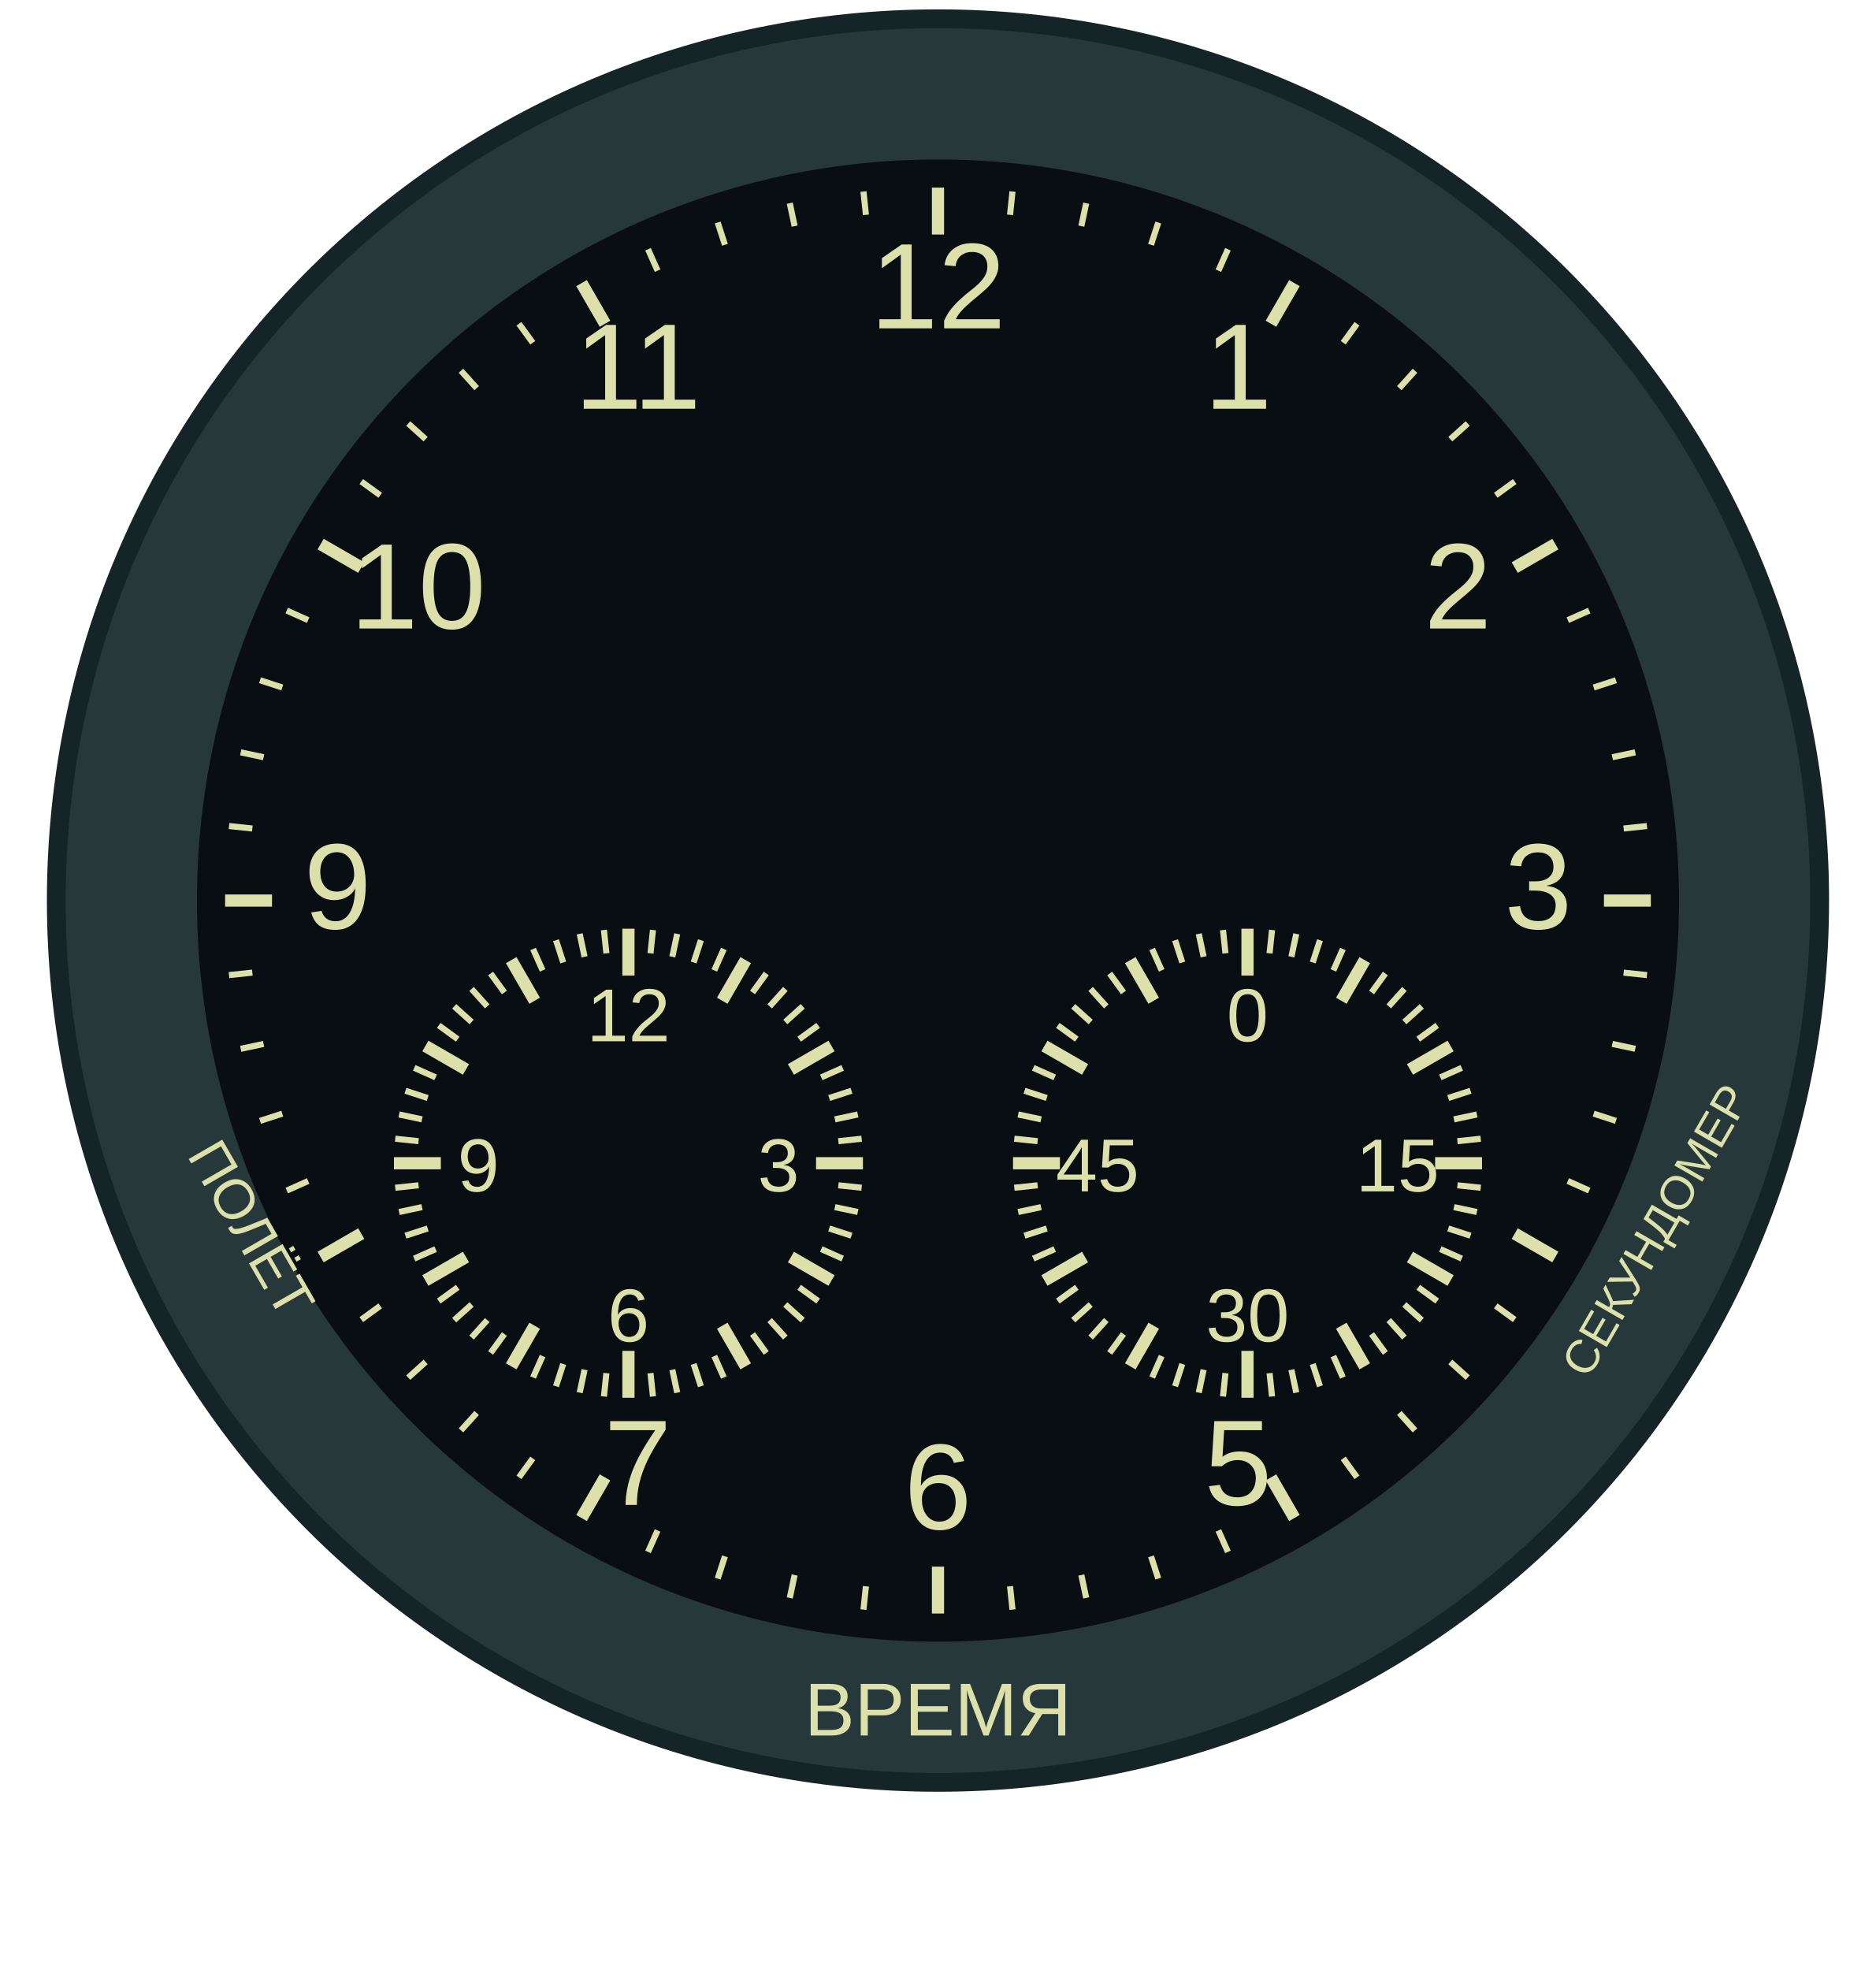
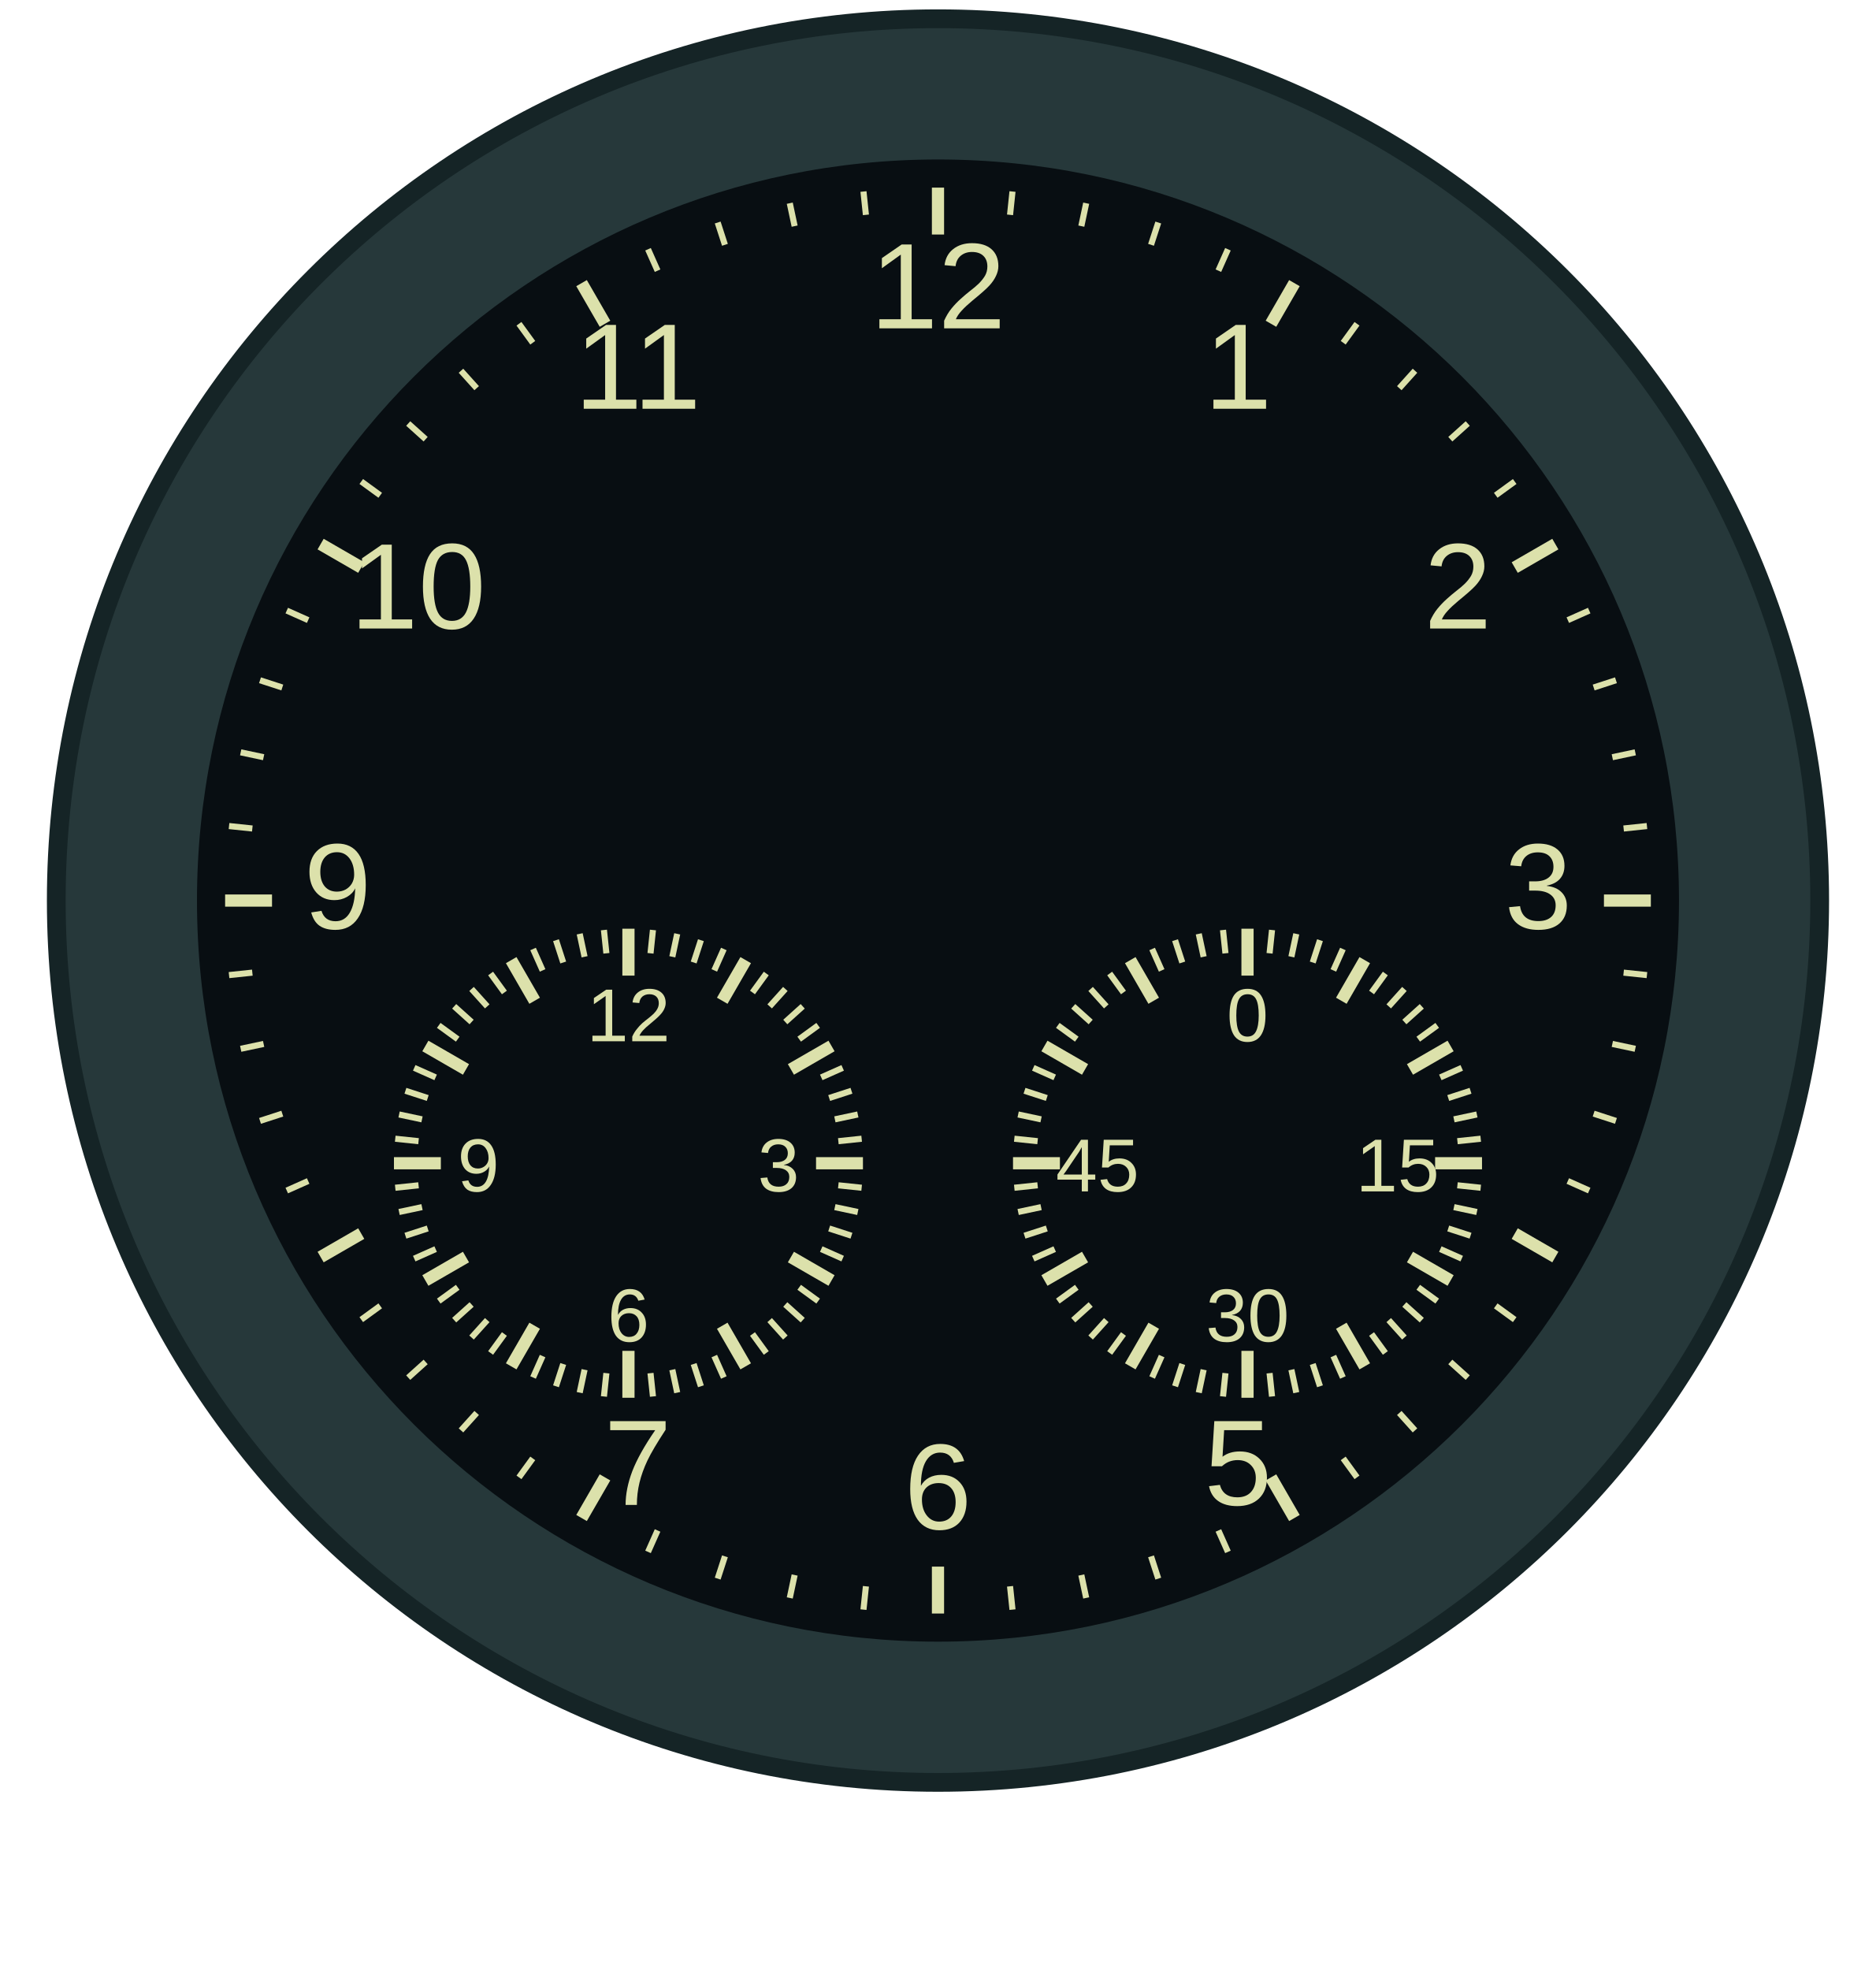
<svg xmlns="http://www.w3.org/2000/svg" viewBox="0 0 200 210">
  <circle cx="100" cy="96" r="94" fill="#26383a" stroke="#152426" stroke-width="2" />
  <circle cx="100" cy="96" r="79" fill="#080e12" />
  <path d="M100.000,25.000 L100.000,20.000" stroke="#dce1ab" stroke-width="1.3" />
  <path d="M107.683,22.903 L107.944,20.416" stroke="#dce1ab" stroke-width="0.65" />
  <path d="M115.282,24.106 L115.801,21.661" stroke="#dce1ab" stroke-width="0.65" />
  <path d="M122.713,26.097 L123.485,23.720" stroke="#dce1ab" stroke-width="0.65" />
  <path d="M129.895,28.854 L130.912,26.571" stroke="#dce1ab" stroke-width="0.65" />
  <path d="M135.500,34.512 L138.000,30.182" stroke="#dce1ab" stroke-width="1.3" />
  <path d="M143.202,36.537 L144.672,34.515" stroke="#dce1ab" stroke-width="0.65" />
  <path d="M149.181,41.379 L150.854,39.521" stroke="#dce1ab" stroke-width="0.65" />
  <path d="M154.621,46.819 L156.479,45.146" stroke="#dce1ab" stroke-width="0.65" />
  <path d="M159.463,52.798 L161.485,51.328" stroke="#dce1ab" stroke-width="0.65" />
  <path d="M161.488,60.500 L165.818,58.000" stroke="#dce1ab" stroke-width="1.3" />
  <path d="M167.146,66.105 L169.429,65.088" stroke="#dce1ab" stroke-width="0.65" />
  <path d="M169.903,73.287 L172.280,72.515" stroke="#dce1ab" stroke-width="0.65" />
  <path d="M171.894,80.718 L174.339,80.199" stroke="#dce1ab" stroke-width="0.65" />
  <path d="M173.097,88.317 L175.584,88.056" stroke="#dce1ab" stroke-width="0.65" />
  <path d="M171.000,96.000 L176.000,96.000" stroke="#dce1ab" stroke-width="1.3" />
  <path d="M173.097,103.683 L175.584,103.944" stroke="#dce1ab" stroke-width="0.65" />
  <path d="M171.894,111.282 L174.339,111.801" stroke="#dce1ab" stroke-width="0.65" />
  <path d="M169.903,118.713 L172.280,119.485" stroke="#dce1ab" stroke-width="0.65" />
  <path d="M167.146,125.895 L169.429,126.912" stroke="#dce1ab" stroke-width="0.65" />
  <path d="M161.488,131.500 L165.818,134.000" stroke="#dce1ab" stroke-width="1.3" />
  <path d="M159.463,139.202 L161.485,140.672" stroke="#dce1ab" stroke-width="0.65" />
  <path d="M154.621,145.181 L156.479,146.854" stroke="#dce1ab" stroke-width="0.65" />
  <path d="M149.181,150.621 L150.854,152.479" stroke="#dce1ab" stroke-width="0.65" />
  <path d="M143.202,155.463 L144.672,157.485" stroke="#dce1ab" stroke-width="0.65" />
  <path d="M135.500,157.488 L138.000,161.818" stroke="#dce1ab" stroke-width="1.3" />
  <path d="M129.895,163.146 L130.912,165.429" stroke="#dce1ab" stroke-width="0.65" />
  <path d="M122.713,165.903 L123.485,168.280" stroke="#dce1ab" stroke-width="0.65" />
  <path d="M115.282,167.894 L115.801,170.339" stroke="#dce1ab" stroke-width="0.65" />
  <path d="M107.683,169.097 L107.944,171.584" stroke="#dce1ab" stroke-width="0.65" />
  <path d="M100.000,167.000 L100.000,172.000" stroke="#dce1ab" stroke-width="1.3" />
  <path d="M92.317,169.097 L92.056,171.584" stroke="#dce1ab" stroke-width="0.65" />
  <path d="M84.718,167.894 L84.199,170.339" stroke="#dce1ab" stroke-width="0.65" />
  <path d="M77.287,165.903 L76.515,168.280" stroke="#dce1ab" stroke-width="0.65" />
  <path d="M70.105,163.146 L69.088,165.429" stroke="#dce1ab" stroke-width="0.65" />
  <path d="M64.500,157.488 L62.000,161.818" stroke="#dce1ab" stroke-width="1.3" />
  <path d="M56.798,155.463 L55.328,157.485" stroke="#dce1ab" stroke-width="0.65" />
  <path d="M50.819,150.621 L49.146,152.479" stroke="#dce1ab" stroke-width="0.65" />
  <path d="M45.379,145.181 L43.521,146.854" stroke="#dce1ab" stroke-width="0.65" />
  <path d="M40.537,139.202 L38.515,140.672" stroke="#dce1ab" stroke-width="0.65" />
  <path d="M38.512,131.500 L34.182,134.000" stroke="#dce1ab" stroke-width="1.3" />
  <path d="M32.854,125.895 L30.571,126.912" stroke="#dce1ab" stroke-width="0.65" />
  <path d="M30.097,118.713 L27.720,119.485" stroke="#dce1ab" stroke-width="0.65" />
  <path d="M28.106,111.282 L25.661,111.801" stroke="#dce1ab" stroke-width="0.65" />
  <path d="M26.903,103.683 L24.416,103.944" stroke="#dce1ab" stroke-width="0.65" />
  <path d="M29.000,96.000 L24.000,96.000" stroke="#dce1ab" stroke-width="1.3" />
  <path d="M26.903,88.317 L24.416,88.056" stroke="#dce1ab" stroke-width="0.65" />
  <path d="M28.106,80.718 L25.661,80.199" stroke="#dce1ab" stroke-width="0.65" />
  <path d="M30.097,73.287 L27.720,72.515" stroke="#dce1ab" stroke-width="0.65" />
  <path d="M32.854,66.105 L30.571,65.088" stroke="#dce1ab" stroke-width="0.65" />
  <path d="M38.512,60.500 L34.182,58.000" stroke="#dce1ab" stroke-width="1.3" />
  <path d="M40.537,52.798 L38.515,51.328" stroke="#dce1ab" stroke-width="0.65" />
  <path d="M45.379,46.819 L43.521,45.146" stroke="#dce1ab" stroke-width="0.65" />
  <path d="M50.819,41.379 L49.146,39.521" stroke="#dce1ab" stroke-width="0.65" />
  <path d="M56.798,36.537 L55.328,34.515" stroke="#dce1ab" stroke-width="0.65" />
  <path d="M64.500,34.512 L62.000,30.182" stroke="#dce1ab" stroke-width="1.3" />
  <path d="M70.105,28.854 L69.088,26.571" stroke="#dce1ab" stroke-width="0.65" />
  <path d="M77.287,26.097 L76.515,23.720" stroke="#dce1ab" stroke-width="0.65" />
  <path d="M84.718,24.106 L84.199,21.661" stroke="#dce1ab" stroke-width="0.65" />
  <path d="M92.317,22.903 L92.056,20.416" stroke="#dce1ab" stroke-width="0.65" />
  <text x="100.000" y="35.000" fill="#dce1ab" font-family="Arial" font-size="13" text-anchor="middle">12</text>
  <text x="132.000" y="43.574" fill="#dce1ab" font-family="Arial" font-size="13" text-anchor="middle">1</text>
  <text x="155.426" y="67.000" fill="#dce1ab" font-family="Arial" font-size="13" text-anchor="middle">2</text>
  <text x="164.000" y="99.000" fill="#dce1ab" font-family="Arial" font-size="13" text-anchor="middle">3</text>
  <text x="132.000" y="160.426" fill="#dce1ab" font-family="Arial" font-size="13" text-anchor="middle">5</text>
  <text x="100.000" y="163.000" fill="#dce1ab" font-family="Arial" font-size="13" text-anchor="middle">6</text>
  <text x="68.000" y="160.426" fill="#dce1ab" font-family="Arial" font-size="13" text-anchor="middle">7</text>
  <text x="36.000" y="99.000" fill="#dce1ab" font-family="Arial" font-size="13" text-anchor="middle">9</text>
  <text x="44.574" y="67.000" fill="#dce1ab" font-family="Arial" font-size="13" text-anchor="middle">10</text>
  <text x="68.000" y="43.574" fill="#dce1ab" font-family="Arial" font-size="13" text-anchor="middle">11</text>
  <path d="M67.000,104.000 L67.000,99.000" stroke="#dce1ab" stroke-width="1.3" />
  <path d="M69.352,101.623 L69.613,99.137" stroke="#dce1ab" stroke-width="0.65" />
  <path d="M71.678,101.992 L72.198,99.546" stroke="#dce1ab" stroke-width="0.65" />
  <path d="M73.953,102.601 L74.725,100.224" stroke="#dce1ab" stroke-width="0.65" />
  <path d="M76.152,103.445 L77.168,101.161" stroke="#dce1ab" stroke-width="0.65" />
  <path d="M77.000,106.679 L79.500,102.349" stroke="#dce1ab" stroke-width="1.3" />
  <path d="M80.225,105.797 L81.695,103.775" stroke="#dce1ab" stroke-width="0.65" />
  <path d="M82.055,107.279 L83.728,105.421" stroke="#dce1ab" stroke-width="0.65" />
  <path d="M83.721,108.945 L85.579,107.272" stroke="#dce1ab" stroke-width="0.65" />
  <path d="M85.203,110.775 L87.225,109.305" stroke="#dce1ab" stroke-width="0.65" />
  <path d="M84.321,114.000 L88.651,111.500" stroke="#dce1ab" stroke-width="1.3" />
  <path d="M87.555,114.848 L89.839,113.832" stroke="#dce1ab" stroke-width="0.65" />
  <path d="M88.399,117.047 L90.776,116.275" stroke="#dce1ab" stroke-width="0.65" />
  <path d="M89.008,119.322 L91.454,118.802" stroke="#dce1ab" stroke-width="0.65" />
  <path d="M89.377,121.648 L91.863,121.387" stroke="#dce1ab" stroke-width="0.65" />
  <path d="M87.000,124.000 L92.000,124.000" stroke="#dce1ab" stroke-width="1.3" />
  <path d="M89.377,126.352 L91.863,126.613" stroke="#dce1ab" stroke-width="0.65" />
  <path d="M89.008,128.678 L91.454,129.198" stroke="#dce1ab" stroke-width="0.65" />
  <path d="M88.399,130.953 L90.776,131.725" stroke="#dce1ab" stroke-width="0.65" />
  <path d="M87.555,133.152 L89.839,134.168" stroke="#dce1ab" stroke-width="0.65" />
  <path d="M84.321,134.000 L88.651,136.500" stroke="#dce1ab" stroke-width="1.3" />
  <path d="M85.203,137.225 L87.225,138.695" stroke="#dce1ab" stroke-width="0.65" />
  <path d="M83.721,139.055 L85.579,140.728" stroke="#dce1ab" stroke-width="0.65" />
  <path d="M82.055,140.721 L83.728,142.579" stroke="#dce1ab" stroke-width="0.65" />
  <path d="M80.225,142.203 L81.695,144.225" stroke="#dce1ab" stroke-width="0.65" />
  <path d="M77.000,141.321 L79.500,145.651" stroke="#dce1ab" stroke-width="1.3" />
  <path d="M76.152,144.555 L77.168,146.839" stroke="#dce1ab" stroke-width="0.65" />
  <path d="M73.953,145.399 L74.725,147.776" stroke="#dce1ab" stroke-width="0.65" />
  <path d="M71.678,146.008 L72.198,148.454" stroke="#dce1ab" stroke-width="0.65" />
  <path d="M69.352,146.377 L69.613,148.863" stroke="#dce1ab" stroke-width="0.65" />
  <path d="M67.000,144.000 L67.000,149.000" stroke="#dce1ab" stroke-width="1.3" />
  <path d="M64.648,146.377 L64.387,148.863" stroke="#dce1ab" stroke-width="0.65" />
  <path d="M62.322,146.008 L61.802,148.454" stroke="#dce1ab" stroke-width="0.65" />
  <path d="M60.047,145.399 L59.275,147.776" stroke="#dce1ab" stroke-width="0.65" />
  <path d="M57.848,144.555 L56.832,146.839" stroke="#dce1ab" stroke-width="0.65" />
  <path d="M57.000,141.321 L54.500,145.651" stroke="#dce1ab" stroke-width="1.3" />
  <path d="M53.775,142.203 L52.305,144.225" stroke="#dce1ab" stroke-width="0.65" />
  <path d="M51.945,140.721 L50.272,142.579" stroke="#dce1ab" stroke-width="0.65" />
  <path d="M50.279,139.055 L48.421,140.728" stroke="#dce1ab" stroke-width="0.65" />
  <path d="M48.797,137.225 L46.775,138.695" stroke="#dce1ab" stroke-width="0.65" />
  <path d="M49.679,134.000 L45.349,136.500" stroke="#dce1ab" stroke-width="1.3" />
  <path d="M46.445,133.152 L44.161,134.168" stroke="#dce1ab" stroke-width="0.65" />
  <path d="M45.601,130.953 L43.224,131.725" stroke="#dce1ab" stroke-width="0.65" />
  <path d="M44.992,128.678 L42.546,129.198" stroke="#dce1ab" stroke-width="0.65" />
  <path d="M44.623,126.352 L42.137,126.613" stroke="#dce1ab" stroke-width="0.65" />
  <path d="M47.000,124.000 L42.000,124.000" stroke="#dce1ab" stroke-width="1.3" />
  <path d="M44.623,121.648 L42.137,121.387" stroke="#dce1ab" stroke-width="0.65" />
  <path d="M44.992,119.322 L42.546,118.802" stroke="#dce1ab" stroke-width="0.65" />
  <path d="M45.601,117.047 L43.224,116.275" stroke="#dce1ab" stroke-width="0.65" />
  <path d="M46.445,114.848 L44.161,113.832" stroke="#dce1ab" stroke-width="0.65" />
  <path d="M49.679,114.000 L45.349,111.500" stroke="#dce1ab" stroke-width="1.3" />
  <path d="M48.797,110.775 L46.775,109.305" stroke="#dce1ab" stroke-width="0.65" />
  <path d="M50.279,108.945 L48.421,107.272" stroke="#dce1ab" stroke-width="0.65" />
  <path d="M51.945,107.279 L50.272,105.421" stroke="#dce1ab" stroke-width="0.65" />
  <path d="M53.775,105.797 L52.305,103.775" stroke="#dce1ab" stroke-width="0.65" />
  <path d="M57.000,106.679 L54.500,102.349" stroke="#dce1ab" stroke-width="1.3" />
  <path d="M57.848,103.445 L56.832,101.161" stroke="#dce1ab" stroke-width="0.65" />
  <path d="M60.047,102.601 L59.275,100.224" stroke="#dce1ab" stroke-width="0.65" />
  <path d="M62.322,101.992 L61.802,99.546" stroke="#dce1ab" stroke-width="0.65" />
  <path d="M64.648,101.623 L64.387,99.137" stroke="#dce1ab" stroke-width="0.65" />
  <text x="67.000" y="111.000" fill="#dce1ab" font-family="Arial" font-size="8" text-anchor="middle">12</text>
  <text x="83.000" y="127.000" fill="#dce1ab" font-family="Arial" font-size="8" text-anchor="middle">3</text>
  <text x="67.000" y="143.000" fill="#dce1ab" font-family="Arial" font-size="8" text-anchor="middle">6</text>
  <text x="51.000" y="127.000" fill="#dce1ab" font-family="Arial" font-size="8" text-anchor="middle">9</text>
  <path d="M133.000,104.000 L133.000,99.000" stroke="#dce1ab" stroke-width="1.3" />
  <path d="M135.352,101.623 L135.613,99.137" stroke="#dce1ab" stroke-width="0.65" />
  <path d="M137.678,101.992 L138.198,99.546" stroke="#dce1ab" stroke-width="0.65" />
  <path d="M139.953,102.601 L140.725,100.224" stroke="#dce1ab" stroke-width="0.65" />
  <path d="M142.152,103.445 L143.168,101.161" stroke="#dce1ab" stroke-width="0.65" />
  <path d="M143.000,106.679 L145.500,102.349" stroke="#dce1ab" stroke-width="1.3" />
  <path d="M146.225,105.797 L147.695,103.775" stroke="#dce1ab" stroke-width="0.65" />
  <path d="M148.055,107.279 L149.728,105.421" stroke="#dce1ab" stroke-width="0.65" />
  <path d="M149.721,108.945 L151.579,107.272" stroke="#dce1ab" stroke-width="0.65" />
  <path d="M151.203,110.775 L153.225,109.305" stroke="#dce1ab" stroke-width="0.65" />
  <path d="M150.321,114.000 L154.651,111.500" stroke="#dce1ab" stroke-width="1.3" />
  <path d="M153.555,114.848 L155.839,113.832" stroke="#dce1ab" stroke-width="0.65" />
  <path d="M154.399,117.047 L156.776,116.275" stroke="#dce1ab" stroke-width="0.65" />
  <path d="M155.008,119.322 L157.454,118.802" stroke="#dce1ab" stroke-width="0.65" />
  <path d="M155.377,121.648 L157.863,121.387" stroke="#dce1ab" stroke-width="0.65" />
  <path d="M153.000,124.000 L158.000,124.000" stroke="#dce1ab" stroke-width="1.3" />
  <path d="M155.377,126.352 L157.863,126.613" stroke="#dce1ab" stroke-width="0.65" />
  <path d="M155.008,128.678 L157.454,129.198" stroke="#dce1ab" stroke-width="0.65" />
  <path d="M154.399,130.953 L156.776,131.725" stroke="#dce1ab" stroke-width="0.65" />
  <path d="M153.555,133.152 L155.839,134.168" stroke="#dce1ab" stroke-width="0.65" />
  <path d="M150.321,134.000 L154.651,136.500" stroke="#dce1ab" stroke-width="1.3" />
  <path d="M151.203,137.225 L153.225,138.695" stroke="#dce1ab" stroke-width="0.65" />
  <path d="M149.721,139.055 L151.579,140.728" stroke="#dce1ab" stroke-width="0.65" />
  <path d="M148.055,140.721 L149.728,142.579" stroke="#dce1ab" stroke-width="0.65" />
  <path d="M146.225,142.203 L147.695,144.225" stroke="#dce1ab" stroke-width="0.65" />
  <path d="M143.000,141.321 L145.500,145.651" stroke="#dce1ab" stroke-width="1.3" />
  <path d="M142.152,144.555 L143.168,146.839" stroke="#dce1ab" stroke-width="0.65" />
  <path d="M139.953,145.399 L140.725,147.776" stroke="#dce1ab" stroke-width="0.65" />
  <path d="M137.678,146.008 L138.198,148.454" stroke="#dce1ab" stroke-width="0.65" />
  <path d="M135.352,146.377 L135.613,148.863" stroke="#dce1ab" stroke-width="0.65" />
  <path d="M133.000,144.000 L133.000,149.000" stroke="#dce1ab" stroke-width="1.3" />
  <path d="M130.648,146.377 L130.387,148.863" stroke="#dce1ab" stroke-width="0.65" />
  <path d="M128.322,146.008 L127.802,148.454" stroke="#dce1ab" stroke-width="0.65" />
  <path d="M126.047,145.399 L125.275,147.776" stroke="#dce1ab" stroke-width="0.65" />
  <path d="M123.848,144.555 L122.832,146.839" stroke="#dce1ab" stroke-width="0.65" />
  <path d="M123.000,141.321 L120.500,145.651" stroke="#dce1ab" stroke-width="1.3" />
  <path d="M119.775,142.203 L118.305,144.225" stroke="#dce1ab" stroke-width="0.65" />
  <path d="M117.945,140.721 L116.272,142.579" stroke="#dce1ab" stroke-width="0.65" />
  <path d="M116.279,139.055 L114.421,140.728" stroke="#dce1ab" stroke-width="0.65" />
  <path d="M114.797,137.225 L112.775,138.695" stroke="#dce1ab" stroke-width="0.65" />
  <path d="M115.679,134.000 L111.349,136.500" stroke="#dce1ab" stroke-width="1.3" />
  <path d="M112.445,133.152 L110.161,134.168" stroke="#dce1ab" stroke-width="0.65" />
  <path d="M111.601,130.953 L109.224,131.725" stroke="#dce1ab" stroke-width="0.65" />
  <path d="M110.992,128.678 L108.546,129.198" stroke="#dce1ab" stroke-width="0.65" />
  <path d="M110.623,126.352 L108.137,126.613" stroke="#dce1ab" stroke-width="0.65" />
  <path d="M113.000,124.000 L108.000,124.000" stroke="#dce1ab" stroke-width="1.3" />
  <path d="M110.623,121.648 L108.137,121.387" stroke="#dce1ab" stroke-width="0.65" />
  <path d="M110.992,119.322 L108.546,118.802" stroke="#dce1ab" stroke-width="0.65" />
  <path d="M111.601,117.047 L109.224,116.275" stroke="#dce1ab" stroke-width="0.65" />
  <path d="M112.445,114.848 L110.161,113.832" stroke="#dce1ab" stroke-width="0.65" />
  <path d="M115.679,114.000 L111.349,111.500" stroke="#dce1ab" stroke-width="1.3" />
  <path d="M114.797,110.775 L112.775,109.305" stroke="#dce1ab" stroke-width="0.65" />
  <path d="M116.279,108.945 L114.421,107.272" stroke="#dce1ab" stroke-width="0.65" />
  <path d="M117.945,107.279 L116.272,105.421" stroke="#dce1ab" stroke-width="0.65" />
  <path d="M119.775,105.797 L118.305,103.775" stroke="#dce1ab" stroke-width="0.65" />
  <path d="M123.000,106.679 L120.500,102.349" stroke="#dce1ab" stroke-width="1.3" />
  <path d="M123.848,103.445 L122.832,101.161" stroke="#dce1ab" stroke-width="0.65" />
  <path d="M126.047,102.601 L125.275,100.224" stroke="#dce1ab" stroke-width="0.65" />
  <path d="M128.322,101.992 L127.802,99.546" stroke="#dce1ab" stroke-width="0.65" />
  <path d="M130.648,101.623 L130.387,99.137" stroke="#dce1ab" stroke-width="0.65" />
  <text x="133.000" y="111.000" fill="#dce1ab" font-family="Arial" font-size="8" text-anchor="middle">0</text>
  <text x="149.000" y="127.000" fill="#dce1ab" font-family="Arial" font-size="8" text-anchor="middle">15</text>
  <text x="133.000" y="143.000" fill="#dce1ab" font-family="Arial" font-size="8" text-anchor="middle">30</text>
  <text x="117.000" y="127.000" fill="#dce1ab" font-family="Arial" font-size="8" text-anchor="middle">45</text>
-   <text x="100.000" y="185.000" fill="#dce1ab" font-family="Arial" font-size="8" text-anchor="middle">ВРЕМЯ</text>
-   <text x="25" y="132" transform="rotate(60 25 132)" fill="#dce1ab" font-family="Arial" font-size="6" text-anchor="middle">ПОЛЁТ</text>
-   <text x="178" y="132" transform="rotate(-60 178 132)" fill="#dce1ab" font-family="Arial" font-size="5" text-anchor="middle">СЕКУНДОМЕР</text>
</svg>
